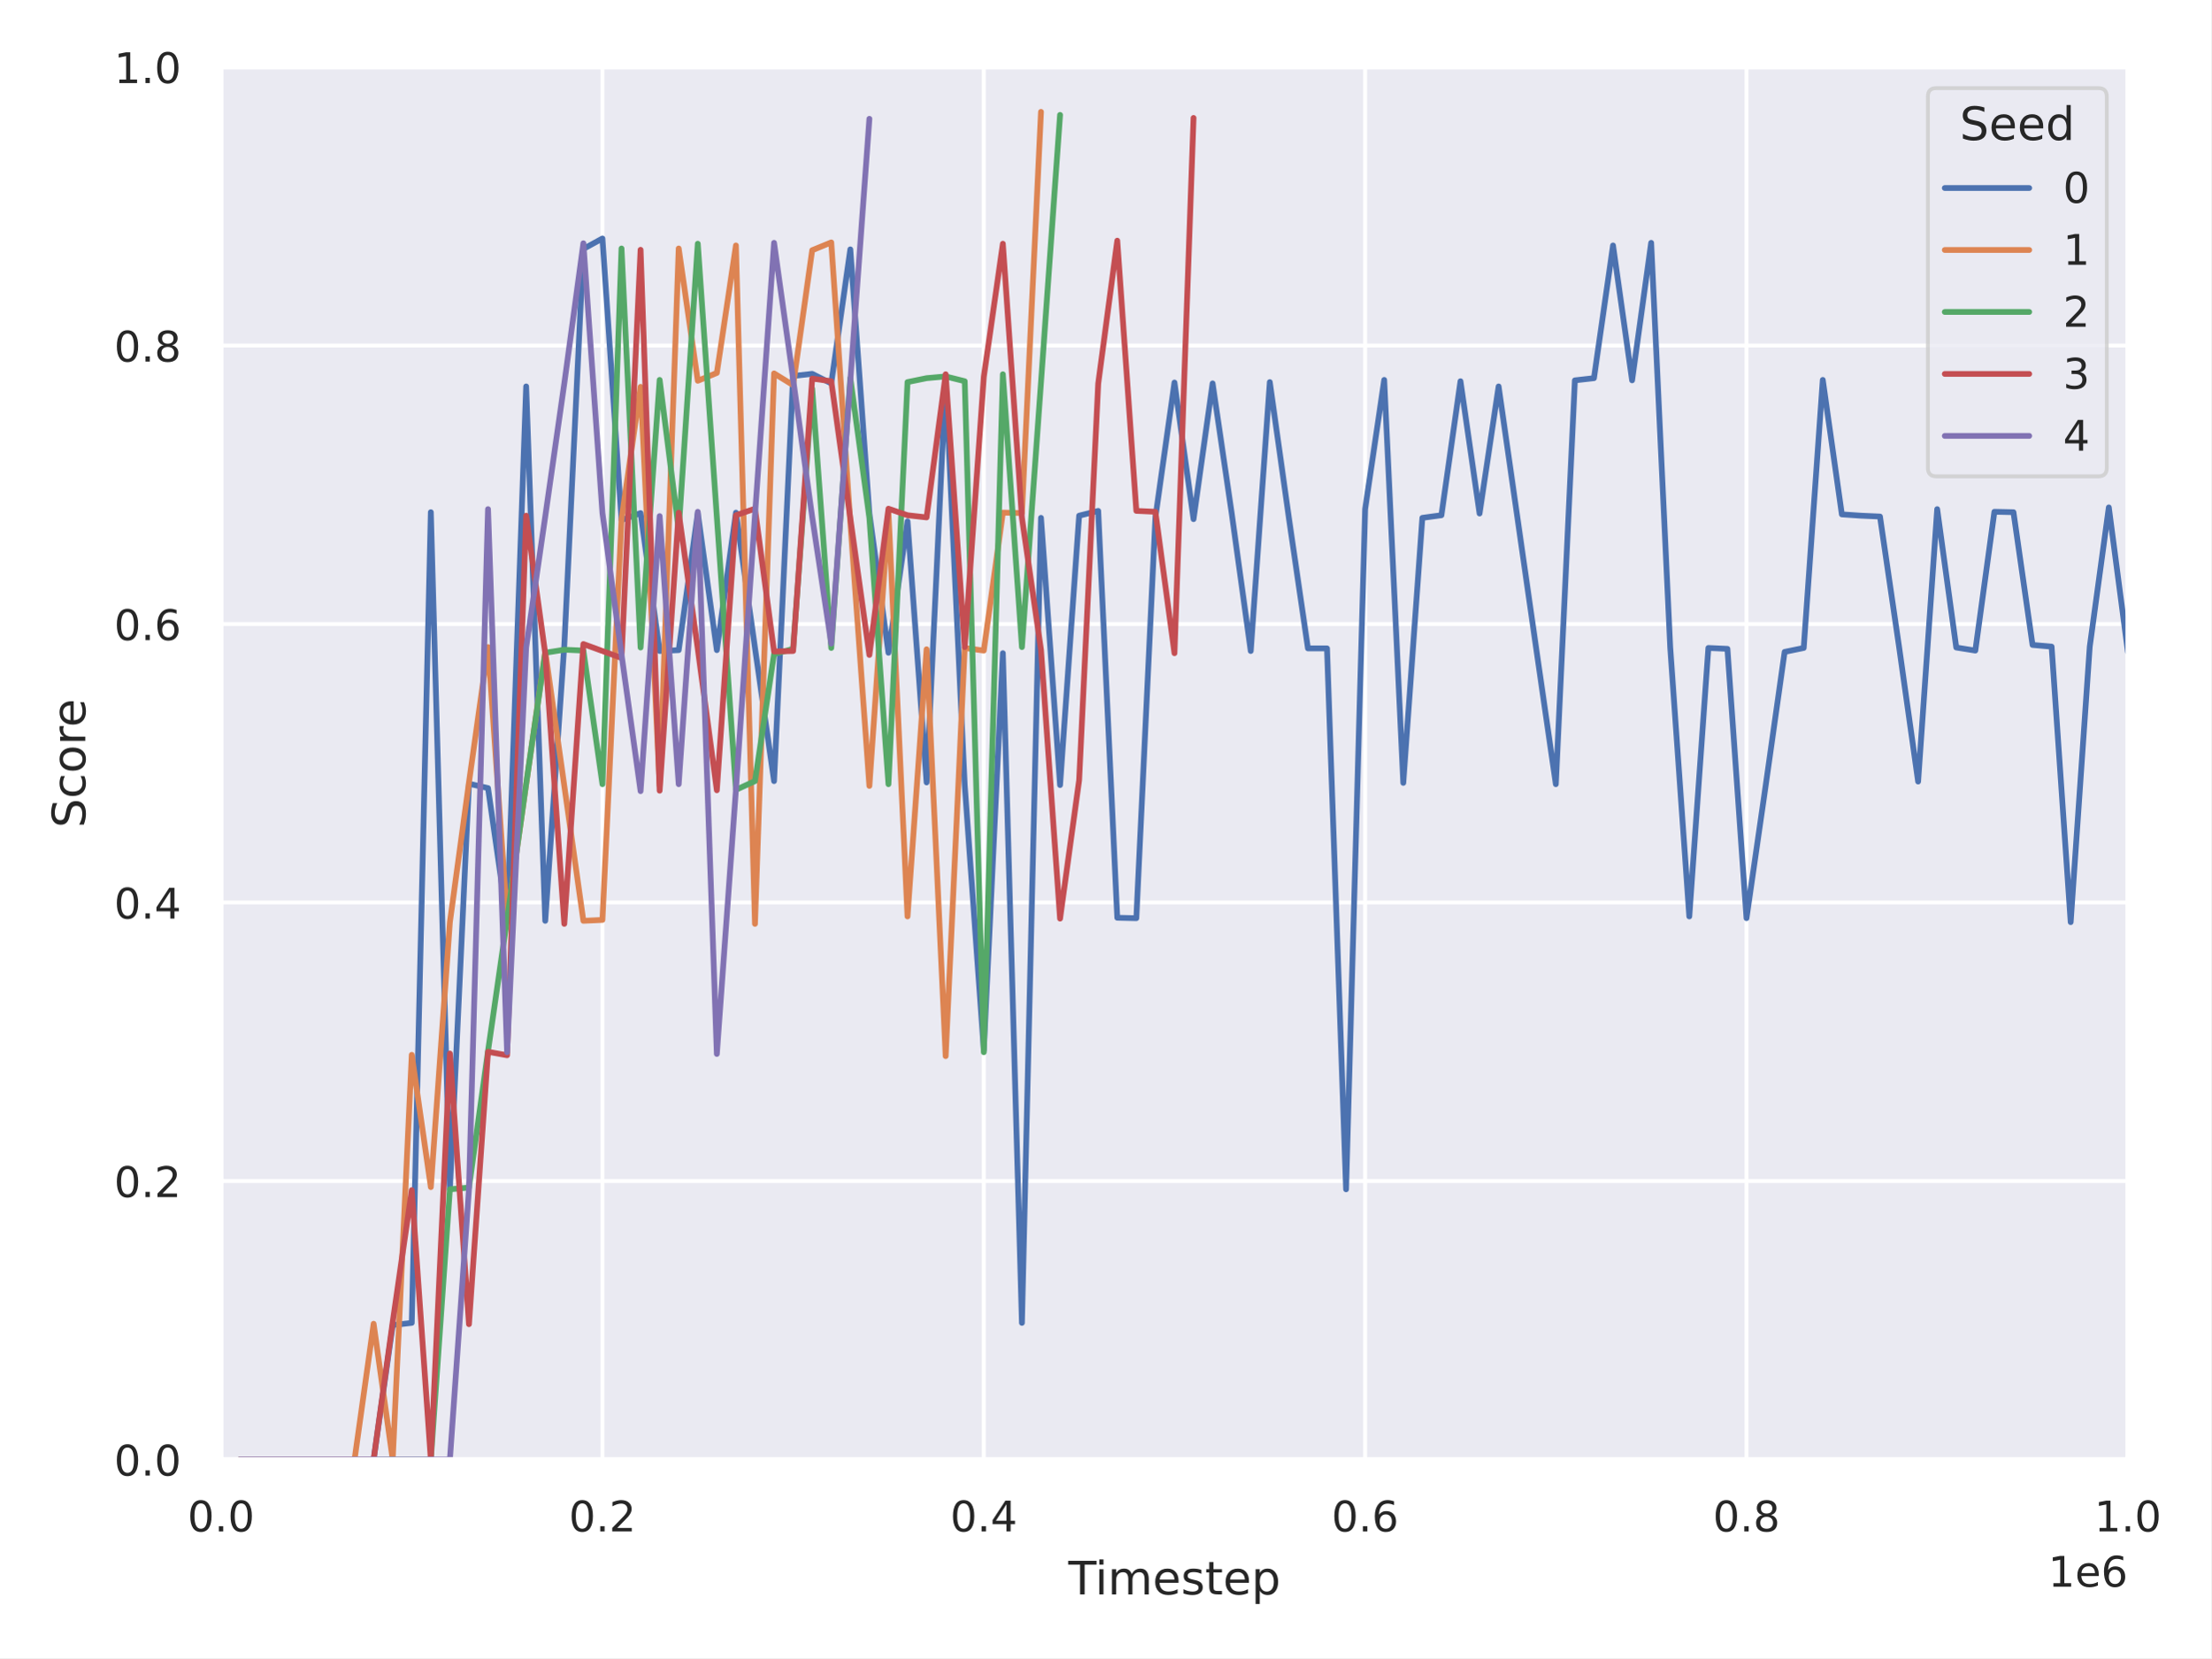
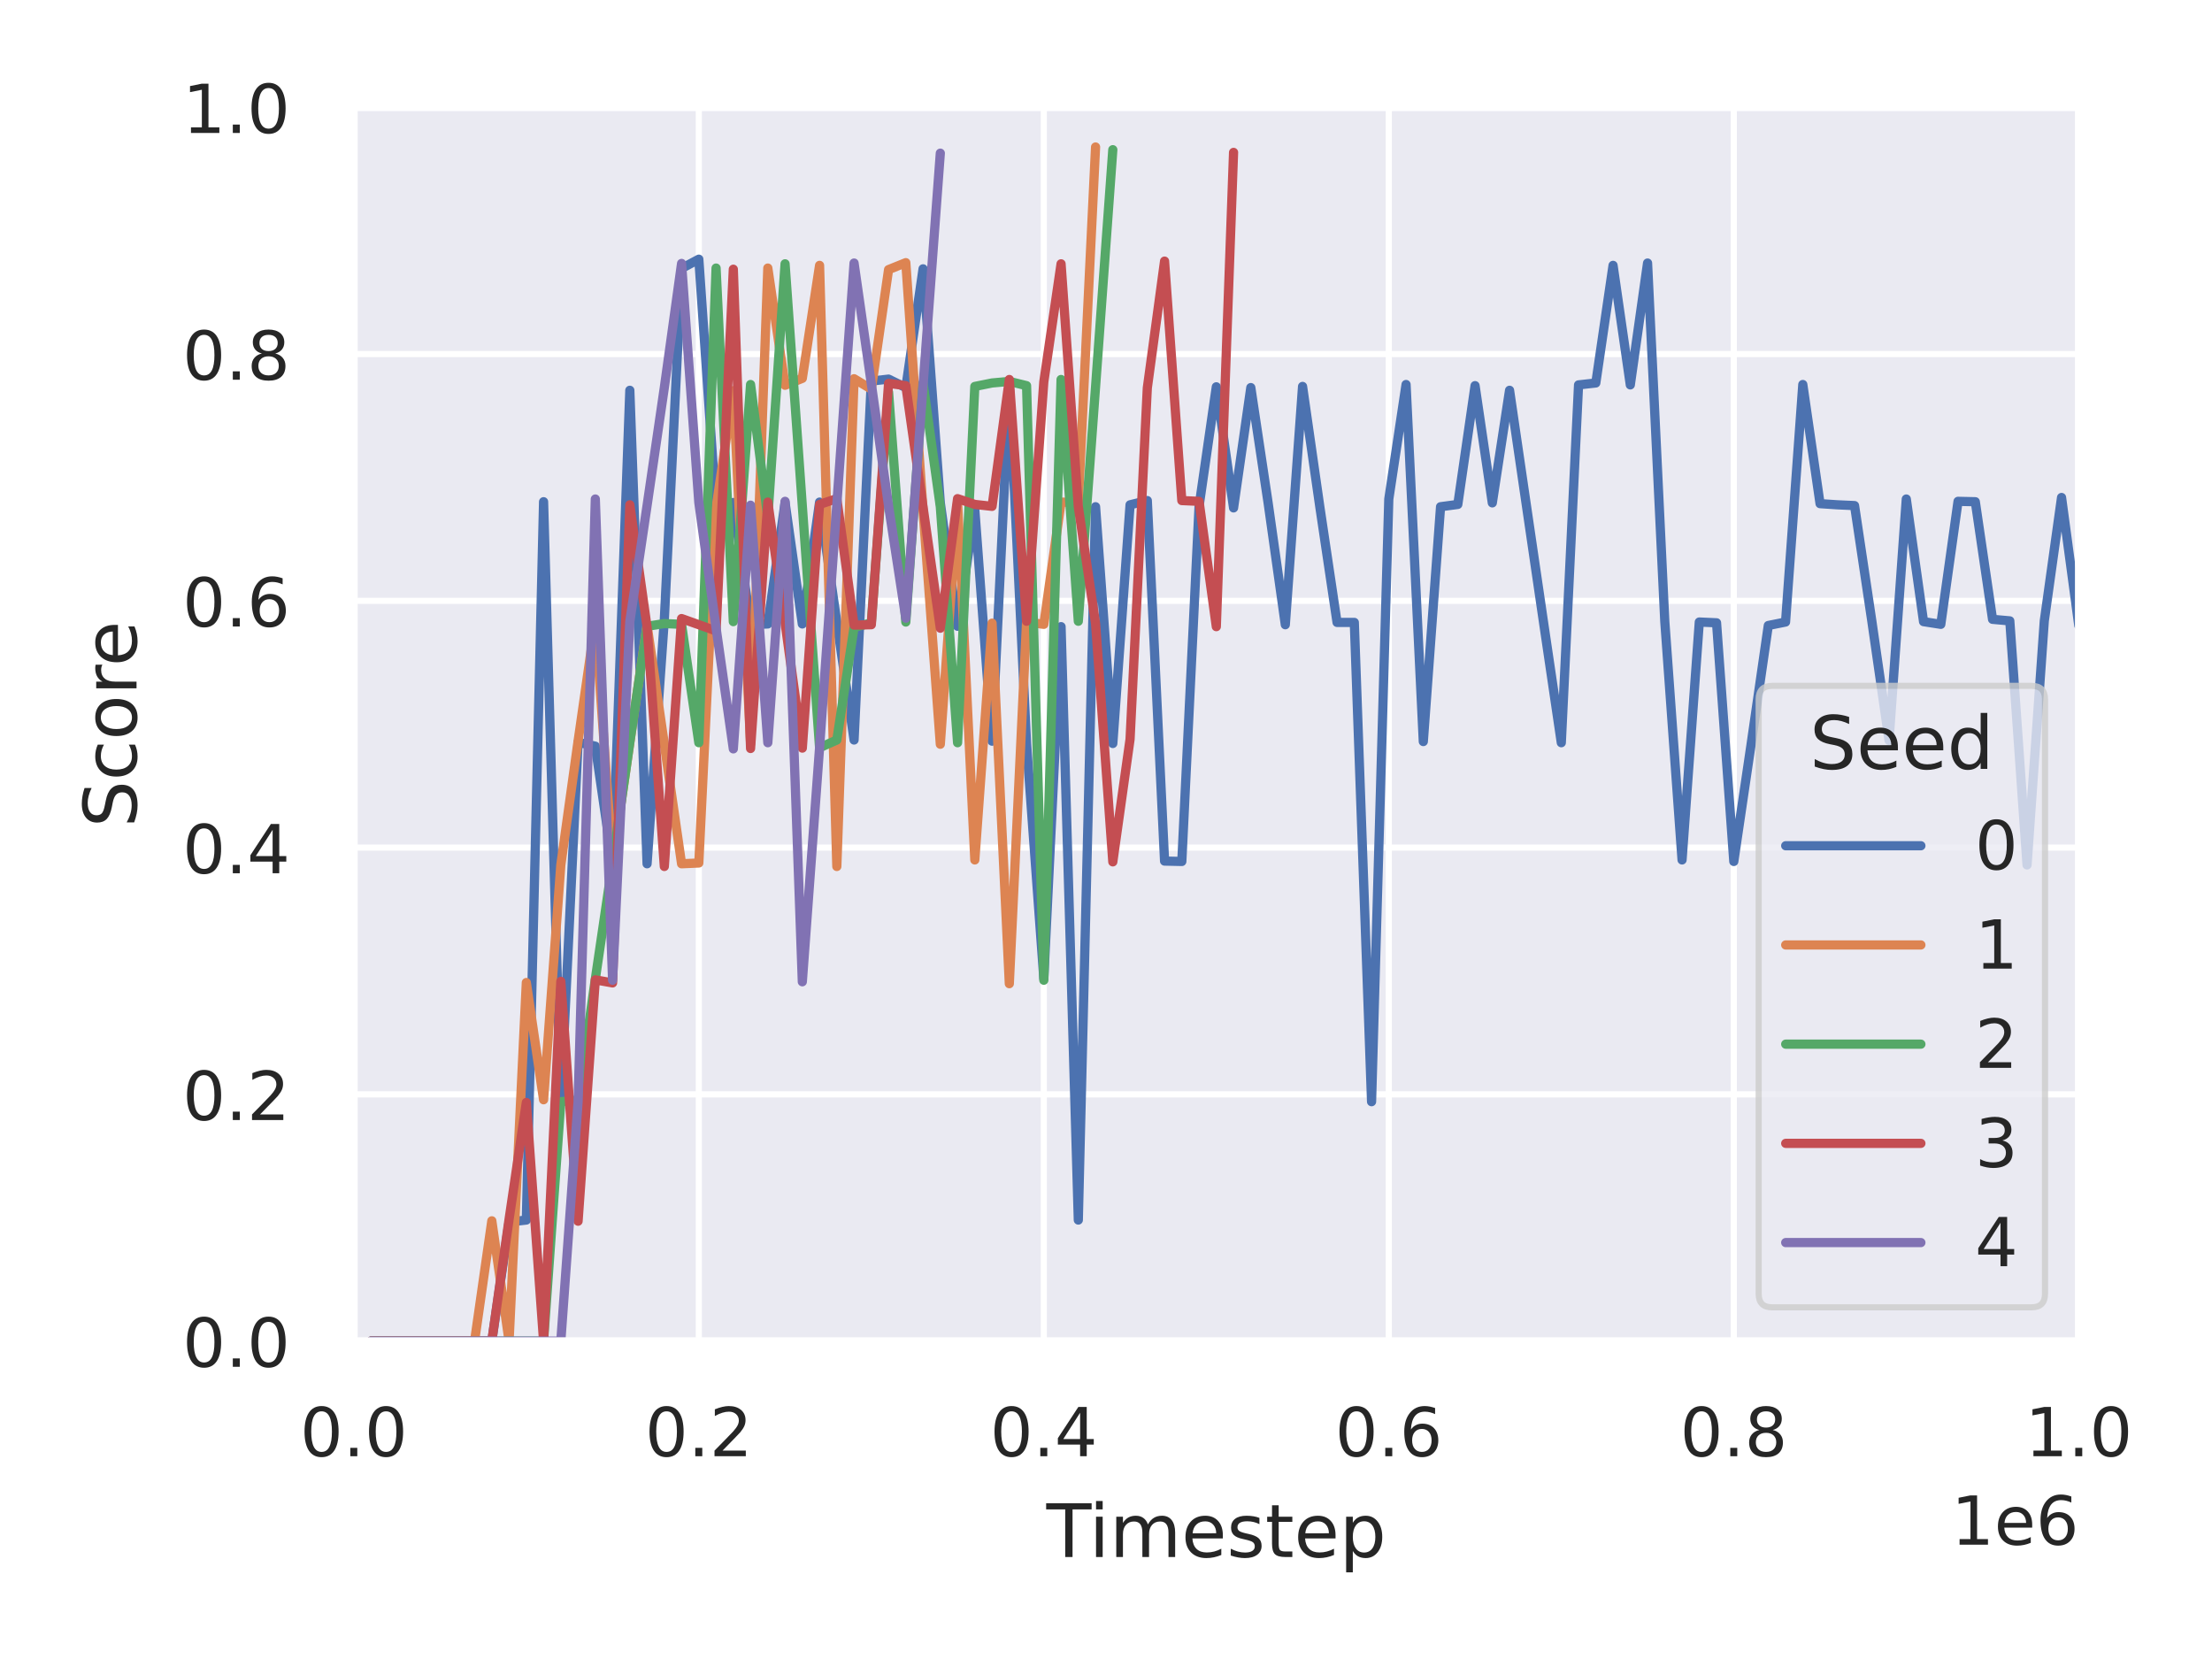
- <svg xmlns="http://www.w3.org/2000/svg" xmlns:xlink="http://www.w3.org/1999/xlink" width="460.8pt" height="345.6pt" viewBox="0 0 460.8 345.6" version="1.1">
+ <svg xmlns="http://www.w3.org/2000/svg" xmlns:xlink="http://www.w3.org/1999/xlink" width="288pt" height="216pt" viewBox="0 0 288 216" version="1.1">
  <defs>
    <style type="text/css">*{stroke-linejoin: round; stroke-linecap: butt}</style>
  </defs>
  <g id="figure_1">
    <g id="patch_1">
-       <path d="M 0 345.6  L 460.8 345.6  L 460.8 0  L 0 0  z " style="fill: #ffffff" />
+       <path d="M 0 216  L 288 216  L 288 0  L 0 0  z " style="fill: #ffffff" />
    </g>
    <g id="axes_1">
      <g id="patch_2">
-         <path d="M 46.068 304.212  L 443.457 304.212  L 443.457 13.968  L 46.068 13.968  z " style="fill: #eaeaf2" />
+         <path d="M 46.068 174.612  L 270.657 174.612  L 270.657 13.968  L 46.068 13.968  z " style="fill: #eaeaf2" />
      </g>
      <g id="matplotlib.axis_1">
        <g id="xtick_1">
          <g id="line2d_1">
-             <path d="M 46.068 304.212  L 46.068 13.968  " clip-path="url(#p731cae5098)" style="fill: none; stroke: #ffffff; stroke-width: 0.8; stroke-linecap: round" />
+             <path d="M 46.068 174.612  L 46.068 13.968  " clip-path="url(#p39df22eead)" style="fill: none; stroke: #ffffff; stroke-width: 0.8; stroke-linecap: round" />
          </g>
          <g id="text_1">
-             <g style="fill: #262626" transform="translate(39.07062 319.1986) scale(0.088 -0.088)">
+             <g style="fill: #262626" transform="translate(39.07062 189.5986) scale(0.088 -0.088)">
              <defs>
                <path id="DejaVuSans-30" d="M 2034 4250  Q 1547 4250 1301 3770  Q 1056 3291 1056 2328  Q 1056 1369 1301 889  Q 1547 409 2034 409  Q 2525 409 2770 889  Q 3016 1369 3016 2328  Q 3016 3291 2770 3770  Q 2525 4250 2034 4250  z M 2034 4750  Q 2819 4750 3233 4129  Q 3647 3509 3647 2328  Q 3647 1150 3233 529  Q 2819 -91 2034 -91  Q 1250 -91 836 529  Q 422 1150 422 2328  Q 422 3509 836 4129  Q 1250 4750 2034 4750  z " transform="scale(0.015625)" />
                <path id="DejaVuSans-2e" d="M 684 794  L 1344 794  L 1344 0  L 684 0  L 684 794  z " transform="scale(0.015625)" />
              </defs>
              <use xlink:href="#DejaVuSans-30" />
              <use xlink:href="#DejaVuSans-2e" x="63.623" />
              <use xlink:href="#DejaVuSans-30" x="95.41" />
            </g>
          </g>
        </g>
        <g id="xtick_2">
          <g id="line2d_2">
-             <path d="M 125.546 304.212  L 125.546 13.968  " clip-path="url(#p731cae5098)" style="fill: none; stroke: #ffffff; stroke-width: 0.8; stroke-linecap: round" />
+             <path d="M 90.986 174.612  L 90.986 13.968  " clip-path="url(#p39df22eead)" style="fill: none; stroke: #ffffff; stroke-width: 0.8; stroke-linecap: round" />
          </g>
          <g id="text_2">
-             <g style="fill: #262626" transform="translate(118.5484 319.1986) scale(0.088 -0.088)">
+             <g style="fill: #262626" transform="translate(83.98843 189.5986) scale(0.088 -0.088)">
              <defs>
                <path id="DejaVuSans-32" d="M 1228 531  L 3431 531  L 3431 0  L 469 0  L 469 531  Q 828 903 1448 1529  Q 2069 2156 2228 2338  Q 2531 2678 2651 2914  Q 2772 3150 2772 3378  Q 2772 3750 2511 3984  Q 2250 4219 1831 4219  Q 1534 4219 1204 4116  Q 875 4013 500 3803  L 500 4441  Q 881 4594 1212 4672  Q 1544 4750 1819 4750  Q 2544 4750 2975 4387  Q 3406 4025 3406 3419  Q 3406 3131 3298 2873  Q 3191 2616 2906 2266  Q 2828 2175 2409 1742  Q 1991 1309 1228 531  z " transform="scale(0.015625)" />
              </defs>
              <use xlink:href="#DejaVuSans-30" />
              <use xlink:href="#DejaVuSans-2e" x="63.623" />
              <use xlink:href="#DejaVuSans-32" x="95.41" />
            </g>
          </g>
        </g>
        <g id="xtick_3">
          <g id="line2d_3">
-             <path d="M 205.024 304.212  L 205.024 13.968  " clip-path="url(#p731cae5098)" style="fill: none; stroke: #ffffff; stroke-width: 0.8; stroke-linecap: round" />
+             <path d="M 135.904 174.612  L 135.904 13.968  " clip-path="url(#p39df22eead)" style="fill: none; stroke: #ffffff; stroke-width: 0.8; stroke-linecap: round" />
          </g>
          <g id="text_3">
-             <g style="fill: #262626" transform="translate(198.0262 319.1986) scale(0.088 -0.088)">
+             <g style="fill: #262626" transform="translate(128.9062 189.5986) scale(0.088 -0.088)">
              <defs>
                <path id="DejaVuSans-34" d="M 2419 4116  L 825 1625  L 2419 1625  L 2419 4116  z M 2253 4666  L 3047 4666  L 3047 1625  L 3713 1625  L 3713 1100  L 3047 1100  L 3047 0  L 2419 0  L 2419 1100  L 313 1100  L 313 1709  L 2253 4666  z " transform="scale(0.015625)" />
              </defs>
              <use xlink:href="#DejaVuSans-30" />
              <use xlink:href="#DejaVuSans-2e" x="63.623" />
              <use xlink:href="#DejaVuSans-34" x="95.41" />
            </g>
          </g>
        </g>
        <g id="xtick_4">
          <g id="line2d_4">
-             <path d="M 284.501 304.212  L 284.501 13.968  " clip-path="url(#p731cae5098)" style="fill: none; stroke: #ffffff; stroke-width: 0.8; stroke-linecap: round" />
+             <path d="M 180.821 174.612  L 180.821 13.968  " clip-path="url(#p39df22eead)" style="fill: none; stroke: #ffffff; stroke-width: 0.8; stroke-linecap: round" />
          </g>
          <g id="text_4">
-             <g style="fill: #262626" transform="translate(277.504 319.1986) scale(0.088 -0.088)">
+             <g style="fill: #262626" transform="translate(173.824 189.5986) scale(0.088 -0.088)">
              <defs>
                <path id="DejaVuSans-36" d="M 2113 2584  Q 1688 2584 1439 2293  Q 1191 2003 1191 1497  Q 1191 994 1439 701  Q 1688 409 2113 409  Q 2538 409 2786 701  Q 3034 994 3034 1497  Q 3034 2003 2786 2293  Q 2538 2584 2113 2584  z M 3366 4563  L 3366 3988  Q 3128 4100 2886 4159  Q 2644 4219 2406 4219  Q 1781 4219 1451 3797  Q 1122 3375 1075 2522  Q 1259 2794 1537 2939  Q 1816 3084 2150 3084  Q 2853 3084 3261 2657  Q 3669 2231 3669 1497  Q 3669 778 3244 343  Q 2819 -91 2113 -91  Q 1303 -91 875 529  Q 447 1150 447 2328  Q 447 3434 972 4092  Q 1497 4750 2381 4750  Q 2619 4750 2861 4703  Q 3103 4656 3366 4563  z " transform="scale(0.015625)" />
              </defs>
              <use xlink:href="#DejaVuSans-30" />
              <use xlink:href="#DejaVuSans-2e" x="63.623" />
              <use xlink:href="#DejaVuSans-36" x="95.41" />
            </g>
          </g>
        </g>
        <g id="xtick_5">
          <g id="line2d_5">
-             <path d="M 363.979 304.212  L 363.979 13.968  " clip-path="url(#p731cae5098)" style="fill: none; stroke: #ffffff; stroke-width: 0.8; stroke-linecap: round" />
+             <path d="M 225.739 174.612  L 225.739 13.968  " clip-path="url(#p39df22eead)" style="fill: none; stroke: #ffffff; stroke-width: 0.8; stroke-linecap: round" />
          </g>
          <g id="text_5">
-             <g style="fill: #262626" transform="translate(356.9818 319.1986) scale(0.088 -0.088)">
+             <g style="fill: #262626" transform="translate(218.7418 189.5986) scale(0.088 -0.088)">
              <defs>
                <path id="DejaVuSans-38" d="M 2034 2216  Q 1584 2216 1326 1975  Q 1069 1734 1069 1313  Q 1069 891 1326 650  Q 1584 409 2034 409  Q 2484 409 2743 651  Q 3003 894 3003 1313  Q 3003 1734 2745 1975  Q 2488 2216 2034 2216  z M 1403 2484  Q 997 2584 770 2862  Q 544 3141 544 3541  Q 544 4100 942 4425  Q 1341 4750 2034 4750  Q 2731 4750 3128 4425  Q 3525 4100 3525 3541  Q 3525 3141 3298 2862  Q 3072 2584 2669 2484  Q 3125 2378 3379 2068  Q 3634 1759 3634 1313  Q 3634 634 3220 271  Q 2806 -91 2034 -91  Q 1263 -91 848 271  Q 434 634 434 1313  Q 434 1759 690 2068  Q 947 2378 1403 2484  z M 1172 3481  Q 1172 3119 1398 2916  Q 1625 2713 2034 2713  Q 2441 2713 2670 2916  Q 2900 3119 2900 3481  Q 2900 3844 2670 4047  Q 2441 4250 2034 4250  Q 1625 4250 1398 4047  Q 1172 3844 1172 3481  z " transform="scale(0.015625)" />
              </defs>
              <use xlink:href="#DejaVuSans-30" />
              <use xlink:href="#DejaVuSans-2e" x="63.623" />
              <use xlink:href="#DejaVuSans-38" x="95.41" />
            </g>
          </g>
        </g>
        <g id="xtick_6">
          <g id="line2d_6">
-             <path d="M 443.457 304.212  L 443.457 13.968  " clip-path="url(#p731cae5098)" style="fill: none; stroke: #ffffff; stroke-width: 0.8; stroke-linecap: round" />
+             <path d="M 270.657 174.612  L 270.657 13.968  " clip-path="url(#p39df22eead)" style="fill: none; stroke: #ffffff; stroke-width: 0.8; stroke-linecap: round" />
          </g>
          <g id="text_6">
-             <g style="fill: #262626" transform="translate(436.4596 319.1986) scale(0.088 -0.088)">
+             <g style="fill: #262626" transform="translate(263.6596 189.5986) scale(0.088 -0.088)">
              <defs>
                <path id="DejaVuSans-31" d="M 794 531  L 1825 531  L 1825 4091  L 703 3866  L 703 4441  L 1819 4666  L 2450 4666  L 2450 531  L 3481 531  L 3481 0  L 794 0  L 794 531  z " transform="scale(0.015625)" />
              </defs>
              <use xlink:href="#DejaVuSans-31" />
              <use xlink:href="#DejaVuSans-2e" x="63.623" />
              <use xlink:href="#DejaVuSans-30" x="95.41" />
            </g>
          </g>
        </g>
        <g id="text_7">
-           <g style="fill: #262626" transform="translate(222.6353 332.3232) scale(0.096 -0.096)">
+           <g style="fill: #262626" transform="translate(136.2353 202.7233) scale(0.096 -0.096)">
            <defs>
              <path id="DejaVuSans-54" d="M -19 4666  L 3928 4666  L 3928 4134  L 2272 4134  L 2272 0  L 1638 0  L 1638 4134  L -19 4134  L -19 4666  z " transform="scale(0.015625)" />
              <path id="DejaVuSans-69" d="M 603 3500  L 1178 3500  L 1178 0  L 603 0  L 603 3500  z M 603 4863  L 1178 4863  L 1178 4134  L 603 4134  L 603 4863  z " transform="scale(0.015625)" />
              <path id="DejaVuSans-6d" d="M 3328 2828  Q 3544 3216 3844 3400  Q 4144 3584 4550 3584  Q 5097 3584 5394 3201  Q 5691 2819 5691 2113  L 5691 0  L 5113 0  L 5113 2094  Q 5113 2597 4934 2840  Q 4756 3084 4391 3084  Q 3944 3084 3684 2787  Q 3425 2491 3425 1978  L 3425 0  L 2847 0  L 2847 2094  Q 2847 2600 2669 2842  Q 2491 3084 2119 3084  Q 1678 3084 1418 2786  Q 1159 2488 1159 1978  L 1159 0  L 581 0  L 581 3500  L 1159 3500  L 1159 2956  Q 1356 3278 1631 3431  Q 1906 3584 2284 3584  Q 2666 3584 2933 3390  Q 3200 3197 3328 2828  z " transform="scale(0.015625)" />
              <path id="DejaVuSans-65" d="M 3597 1894  L 3597 1613  L 953 1613  Q 991 1019 1311 708  Q 1631 397 2203 397  Q 2534 397 2845 478  Q 3156 559 3463 722  L 3463 178  Q 3153 47 2828 -22  Q 2503 -91 2169 -91  Q 1331 -91 842 396  Q 353 884 353 1716  Q 353 2575 817 3079  Q 1281 3584 2069 3584  Q 2775 3584 3186 3129  Q 3597 2675 3597 1894  z M 3022 2063  Q 3016 2534 2758 2815  Q 2500 3097 2075 3097  Q 1594 3097 1305 2825  Q 1016 2553 972 2059  L 3022 2063  z " transform="scale(0.015625)" />
              <path id="DejaVuSans-73" d="M 2834 3397  L 2834 2853  Q 2591 2978 2328 3040  Q 2066 3103 1784 3103  Q 1356 3103 1142 2972  Q 928 2841 928 2578  Q 928 2378 1081 2264  Q 1234 2150 1697 2047  L 1894 2003  Q 2506 1872 2764 1633  Q 3022 1394 3022 966  Q 3022 478 2636 193  Q 2250 -91 1575 -91  Q 1294 -91 989 -36  Q 684 19 347 128  L 347 722  Q 666 556 975 473  Q 1284 391 1588 391  Q 1994 391 2212 530  Q 2431 669 2431 922  Q 2431 1156 2273 1281  Q 2116 1406 1581 1522  L 1381 1569  Q 847 1681 609 1914  Q 372 2147 372 2553  Q 372 3047 722 3315  Q 1072 3584 1716 3584  Q 2034 3584 2315 3537  Q 2597 3491 2834 3397  z " transform="scale(0.015625)" />
              <path id="DejaVuSans-74" d="M 1172 4494  L 1172 3500  L 2356 3500  L 2356 3053  L 1172 3053  L 1172 1153  Q 1172 725 1289 603  Q 1406 481 1766 481  L 2356 481  L 2356 0  L 1766 0  Q 1100 0 847 248  Q 594 497 594 1153  L 594 3053  L 172 3053  L 172 3500  L 594 3500  L 594 4494  L 1172 4494  z " transform="scale(0.015625)" />
              <path id="DejaVuSans-70" d="M 1159 525  L 1159 -1331  L 581 -1331  L 581 3500  L 1159 3500  L 1159 2969  Q 1341 3281 1617 3432  Q 1894 3584 2278 3584  Q 2916 3584 3314 3078  Q 3713 2572 3713 1747  Q 3713 922 3314 415  Q 2916 -91 2278 -91  Q 1894 -91 1617 61  Q 1341 213 1159 525  z M 3116 1747  Q 3116 2381 2855 2742  Q 2594 3103 2138 3103  Q 1681 3103 1420 2742  Q 1159 2381 1159 1747  Q 1159 1113 1420 752  Q 1681 391 2138 391  Q 2594 391 2855 752  Q 3116 1113 3116 1747  z " transform="scale(0.015625)" />
            </defs>
            <use xlink:href="#DejaVuSans-54" />
            <use xlink:href="#DejaVuSans-69" x="57.959" />
            <use xlink:href="#DejaVuSans-6d" x="85.742" />
            <use xlink:href="#DejaVuSans-65" x="183.154" />
            <use xlink:href="#DejaVuSans-73" x="244.678" />
            <use xlink:href="#DejaVuSans-74" x="296.777" />
            <use xlink:href="#DejaVuSans-65" x="335.986" />
            <use xlink:href="#DejaVuSans-70" x="397.51" />
          </g>
        </g>
        <g id="text_8">
-           <g style="fill: #262626" transform="translate(426.8442 330.7154) scale(0.088 -0.088)">
+           <g style="fill: #262626" transform="translate(254.0443 201.1154) scale(0.088 -0.088)">
            <use xlink:href="#DejaVuSans-31" />
            <use xlink:href="#DejaVuSans-65" x="63.623" />
            <use xlink:href="#DejaVuSans-36" x="125.146" />
          </g>
        </g>
      </g>
      <g id="matplotlib.axis_2">
        <g id="ytick_1">
          <g id="line2d_7">
-             <path d="M 46.068 304.212  L 443.457 304.212  " clip-path="url(#p731cae5098)" style="fill: none; stroke: #ffffff; stroke-width: 0.8; stroke-linecap: round" />
+             <path d="M 46.068 174.612  L 270.657 174.612  " clip-path="url(#p39df22eead)" style="fill: none; stroke: #ffffff; stroke-width: 0.8; stroke-linecap: round" />
          </g>
          <g id="text_9">
-             <g style="fill: #262626" transform="translate(23.77325 307.5553) scale(0.088 -0.088)">
+             <g style="fill: #262626" transform="translate(23.77325 177.9553) scale(0.088 -0.088)">
              <use xlink:href="#DejaVuSans-30" />
              <use xlink:href="#DejaVuSans-2e" x="63.623" />
              <use xlink:href="#DejaVuSans-30" x="95.41" />
            </g>
          </g>
        </g>
        <g id="ytick_2">
          <g id="line2d_8">
-             <path d="M 46.068 246.163  L 443.457 246.163  " clip-path="url(#p731cae5098)" style="fill: none; stroke: #ffffff; stroke-width: 0.8; stroke-linecap: round" />
+             <path d="M 46.068 142.483  L 270.657 142.483  " clip-path="url(#p39df22eead)" style="fill: none; stroke: #ffffff; stroke-width: 0.8; stroke-linecap: round" />
          </g>
          <g id="text_10">
-             <g style="fill: #262626" transform="translate(23.77325 249.5065) scale(0.088 -0.088)">
+             <g style="fill: #262626" transform="translate(23.77325 145.8265) scale(0.088 -0.088)">
              <use xlink:href="#DejaVuSans-30" />
              <use xlink:href="#DejaVuSans-2e" x="63.623" />
              <use xlink:href="#DejaVuSans-32" x="95.41" />
            </g>
          </g>
        </g>
        <g id="ytick_3">
          <g id="line2d_9">
-             <path d="M 46.068 188.114  L 443.457 188.114  " clip-path="url(#p731cae5098)" style="fill: none; stroke: #ffffff; stroke-width: 0.8; stroke-linecap: round" />
+             <path d="M 46.068 110.354  L 270.657 110.354  " clip-path="url(#p39df22eead)" style="fill: none; stroke: #ffffff; stroke-width: 0.8; stroke-linecap: round" />
          </g>
          <g id="text_11">
-             <g style="fill: #262626" transform="translate(23.77325 191.4577) scale(0.088 -0.088)">
+             <g style="fill: #262626" transform="translate(23.77325 113.6977) scale(0.088 -0.088)">
              <use xlink:href="#DejaVuSans-30" />
              <use xlink:href="#DejaVuSans-2e" x="63.623" />
              <use xlink:href="#DejaVuSans-34" x="95.41" />
            </g>
          </g>
        </g>
        <g id="ytick_4">
          <g id="line2d_10">
-             <path d="M 46.068 130.066  L 443.457 130.066  " clip-path="url(#p731cae5098)" style="fill: none; stroke: #ffffff; stroke-width: 0.8; stroke-linecap: round" />
+             <path d="M 46.068 78.226  L 270.657 78.226  " clip-path="url(#p39df22eead)" style="fill: none; stroke: #ffffff; stroke-width: 0.8; stroke-linecap: round" />
          </g>
          <g id="text_12">
-             <g style="fill: #262626" transform="translate(23.77325 133.4089) scale(0.088 -0.088)">
+             <g style="fill: #262626" transform="translate(23.77325 81.56891) scale(0.088 -0.088)">
              <use xlink:href="#DejaVuSans-30" />
              <use xlink:href="#DejaVuSans-2e" x="63.623" />
              <use xlink:href="#DejaVuSans-36" x="95.41" />
            </g>
          </g>
        </g>
        <g id="ytick_5">
          <g id="line2d_11">
-             <path d="M 46.068 72.017  L 443.457 72.017  " clip-path="url(#p731cae5098)" style="fill: none; stroke: #ffffff; stroke-width: 0.8; stroke-linecap: round" />
+             <path d="M 46.068 46.097  L 270.657 46.097  " clip-path="url(#p39df22eead)" style="fill: none; stroke: #ffffff; stroke-width: 0.8; stroke-linecap: round" />
          </g>
          <g id="text_13">
-             <g style="fill: #262626" transform="translate(23.77325 75.36011) scale(0.088 -0.088)">
+             <g style="fill: #262626" transform="translate(23.77325 49.44011) scale(0.088 -0.088)">
              <use xlink:href="#DejaVuSans-30" />
              <use xlink:href="#DejaVuSans-2e" x="63.623" />
              <use xlink:href="#DejaVuSans-38" x="95.41" />
            </g>
          </g>
        </g>
        <g id="ytick_6">
          <g id="line2d_12">
-             <path d="M 46.068 13.968  L 443.457 13.968  " clip-path="url(#p731cae5098)" style="fill: none; stroke: #ffffff; stroke-width: 0.8; stroke-linecap: round" />
+             <path d="M 46.068 13.968  L 270.657 13.968  " clip-path="url(#p39df22eead)" style="fill: none; stroke: #ffffff; stroke-width: 0.8; stroke-linecap: round" />
          </g>
          <g id="text_14">
            <g style="fill: #262626" transform="translate(23.77325 17.31131) scale(0.088 -0.088)">
              <use xlink:href="#DejaVuSans-31" />
              <use xlink:href="#DejaVuSans-2e" x="63.623" />
              <use xlink:href="#DejaVuSans-30" x="95.41" />
            </g>
          </g>
        </g>
        <g id="text_15">
-           <g style="fill: #262626" transform="translate(17.77675 172.5323) rotate(-90) scale(0.096 -0.096)">
+           <g style="fill: #262626" transform="translate(17.77675 107.7322) rotate(-90) scale(0.096 -0.096)">
            <defs>
              <path id="DejaVuSans-53" d="M 3425 4513  L 3425 3897  Q 3066 4069 2747 4153  Q 2428 4238 2131 4238  Q 1616 4238 1336 4038  Q 1056 3838 1056 3469  Q 1056 3159 1242 3001  Q 1428 2844 1947 2747  L 2328 2669  Q 3034 2534 3370 2195  Q 3706 1856 3706 1288  Q 3706 609 3251 259  Q 2797 -91 1919 -91  Q 1588 -91 1214 -16  Q 841 59 441 206  L 441 856  Q 825 641 1194 531  Q 1563 422 1919 422  Q 2459 422 2753 634  Q 3047 847 3047 1241  Q 3047 1584 2836 1778  Q 2625 1972 2144 2069  L 1759 2144  Q 1053 2284 737 2584  Q 422 2884 422 3419  Q 422 4038 858 4394  Q 1294 4750 2059 4750  Q 2388 4750 2728 4690  Q 3069 4631 3425 4513  z " transform="scale(0.015625)" />
              <path id="DejaVuSans-63" d="M 3122 3366  L 3122 2828  Q 2878 2963 2633 3030  Q 2388 3097 2138 3097  Q 1578 3097 1268 2742  Q 959 2388 959 1747  Q 959 1106 1268 751  Q 1578 397 2138 397  Q 2388 397 2633 464  Q 2878 531 3122 666  L 3122 134  Q 2881 22 2623 -34  Q 2366 -91 2075 -91  Q 1284 -91 818 406  Q 353 903 353 1747  Q 353 2603 823 3093  Q 1294 3584 2113 3584  Q 2378 3584 2631 3529  Q 2884 3475 3122 3366  z " transform="scale(0.015625)" />
              <path id="DejaVuSans-6f" d="M 1959 3097  Q 1497 3097 1228 2736  Q 959 2375 959 1747  Q 959 1119 1226 758  Q 1494 397 1959 397  Q 2419 397 2687 759  Q 2956 1122 2956 1747  Q 2956 2369 2687 2733  Q 2419 3097 1959 3097  z M 1959 3584  Q 2709 3584 3137 3096  Q 3566 2609 3566 1747  Q 3566 888 3137 398  Q 2709 -91 1959 -91  Q 1206 -91 779 398  Q 353 888 353 1747  Q 353 2609 779 3096  Q 1206 3584 1959 3584  z " transform="scale(0.015625)" />
              <path id="DejaVuSans-72" d="M 2631 2963  Q 2534 3019 2420 3045  Q 2306 3072 2169 3072  Q 1681 3072 1420 2755  Q 1159 2438 1159 1844  L 1159 0  L 581 0  L 581 3500  L 1159 3500  L 1159 2956  Q 1341 3275 1631 3429  Q 1922 3584 2338 3584  Q 2397 3584 2469 3576  Q 2541 3569 2628 3553  L 2631 2963  z " transform="scale(0.015625)" />
            </defs>
            <use xlink:href="#DejaVuSans-53" />
            <use xlink:href="#DejaVuSans-63" x="63.477" />
            <use xlink:href="#DejaVuSans-6f" x="118.457" />
            <use xlink:href="#DejaVuSans-72" x="179.639" />
            <use xlink:href="#DejaVuSans-65" x="218.502" />
          </g>
        </g>
      </g>
      <g id="PolyCollection_1" />
      <g id="PolyCollection_2" />
      <g id="PolyCollection_3" />
      <g id="PolyCollection_4" />
      <g id="PolyCollection_5" />
      <g id="line2d_13">
-         <path d="M 50.042 304.212  L 54.016 304.212  L 57.99 304.212  L 61.964 304.212  L 65.937 304.212  L 69.911 304.212  L 73.885 304.212  L 77.859 304.212  L 81.833 276.185  L 85.807 275.732  L 89.781 106.755  L 93.755 247.887  L 97.729 163.353  L 101.702 164.26  L 105.676 192.015  L 109.65 80.543  L 113.624 191.924  L 117.598 134.51  L 121.572 51.881  L 125.546 49.704  L 129.52 108.388  L 133.494 106.937  L 137.467 135.689  L 141.441 135.508  L 145.415 106.937  L 149.389 135.508  L 153.363 106.846  L 157.337 135.054  L 161.311 162.809  L 165.285 78.366  L 169.259 77.912  L 173.232 79.908  L 177.206 51.972  L 181.18 107.027  L 185.154 136.052  L 189.128 108.66  L 193.102 163.081  L 197.076 79.182  L 201.05 163.625  L 205.024 218.862  L 208.997 136.143  L 212.971 275.732  L 216.945 107.934  L 220.919 163.625  L 224.893 107.481  L 228.867 106.483  L 232.841 191.289  L 236.815 191.38  L 240.789 107.844  L 244.762 79.726  L 248.736 108.207  L 252.71 79.908  L 256.684 106.937  L 260.658 135.689  L 264.632 79.636  L 268.606 107.934  L 272.58 135.145  L 276.554 135.145  L 280.528 247.887  L 284.501 106.12  L 288.475 79.182  L 292.449 163.172  L 296.423 107.934  L 300.397 107.39  L 304.371 79.454  L 308.345 107.027  L 312.319 80.543  L 316.293 108.297  L 320.266 135.961  L 324.24 163.444  L 328.214 79.273  L 332.188 78.819  L 336.162 51.156  L 340.136 79.273  L 344.11 50.611  L 348.084 134.963  L 352.058 191.017  L 356.031 135.054  L 360.005 135.236  L 363.979 191.38  L 367.953 163.897  L 371.927 135.87  L 375.901 135.054  L 379.875 79.182  L 383.849 107.209  L 387.823 107.481  L 391.796 107.662  L 395.77 134.782  L 399.744 162.899  L 403.718 106.12  L 407.692 134.963  L 411.666 135.598  L 415.64 106.665  L 419.614 106.755  L 423.588 134.419  L 427.561 134.782  L 431.535 192.196  L 435.509 134.782  L 439.483 105.758  L 443.457 135.87  " clip-path="url(#p731cae5098)" style="fill: none; stroke: #4c72b0; stroke-width: 1.2; stroke-linecap: round" />
+         <path d="M 48.314 174.612  L 50.56 174.612  L 52.806 174.612  L 55.052 174.612  L 57.297 174.612  L 59.543 174.612  L 61.789 174.612  L 64.035 174.612  L 66.281 159.1  L 68.527 158.849  L 70.773 65.324  L 73.019 143.437  L 75.265 96.649  L 77.51 97.151  L 79.756 112.513  L 82.002 50.816  L 84.248 112.463  L 86.494 80.685  L 88.74 34.952  L 90.986 33.747  L 93.232 66.228  L 95.478 65.424  L 97.723 81.338  L 99.969 81.238  L 102.215 65.424  L 104.461 81.238  L 106.707 65.374  L 108.953 80.987  L 111.199 96.348  L 113.445 49.611  L 115.691 49.36  L 117.936 50.464  L 120.182 35.002  L 122.428 65.474  L 124.674 81.539  L 126.92 66.378  L 129.166 96.499  L 131.412 50.063  L 133.658 96.8  L 135.904 127.373  L 138.149 81.589  L 140.395 158.849  L 142.641 65.976  L 144.887 96.8  L 147.133 65.725  L 149.379 65.173  L 151.625 112.111  L 153.871 112.162  L 156.117 65.926  L 158.363 50.364  L 160.608 66.127  L 162.854 50.464  L 165.1 65.424  L 167.346 81.338  L 169.592 50.314  L 171.838 65.976  L 174.084 81.037  L 176.33 81.037  L 178.576 143.437  L 180.821 64.972  L 183.067 50.063  L 185.313 96.549  L 187.559 65.976  L 189.805 65.675  L 192.051 50.213  L 194.297 65.474  L 196.543 50.816  L 198.789 66.177  L 201.034 81.489  L 203.28 96.7  L 205.526 50.113  L 207.772 49.862  L 210.018 34.551  L 212.264 50.113  L 214.51 34.249  L 216.756 80.936  L 219.002 111.961  L 221.247 80.987  L 223.493 81.087  L 225.739 112.162  L 227.985 96.951  L 230.231 81.438  L 232.477 80.987  L 234.723 50.063  L 236.969 65.575  L 239.215 65.725  L 241.46 65.826  L 243.706 80.836  L 245.952 96.398  L 248.198 64.972  L 250.444 80.936  L 252.69 81.288  L 254.936 65.274  L 257.182 65.324  L 259.428 80.635  L 261.673 80.836  L 263.919 112.613  L 266.165 80.836  L 268.411 64.772  L 270.657 81.438  " clip-path="url(#p39df22eead)" style="fill: none; stroke: #4c72b0; stroke-width: 1.2; stroke-linecap: round" />
      </g>
      <g id="line2d_14">
-         <path d="M 50.042 304.212  L 54.016 304.212  L 57.99 304.212  L 61.964 304.212  L 65.937 304.212  L 69.911 304.212  L 73.885 304.212  L 77.859 275.913  L 81.833 304.212  L 85.807 219.86  L 89.781 247.433  L 93.755 192.196  L 97.729 163.081  L 101.702 134.873  L 105.676 191.47  L 109.65 163.444  L 113.624 135.78  L 117.598 163.806  L 121.572 191.924  L 125.546 191.742  L 129.52 108.207  L 133.494 80.633  L 137.467 163.716  L 141.441 51.79  L 145.415 79.364  L 149.389 77.731  L 153.363 51.156  L 157.337 192.559  L 161.311 77.822  L 165.285 80.271  L 169.259 52.153  L 173.232 50.521  L 177.206 108.842  L 181.18 163.806  L 185.154 106.755  L 189.128 191.017  L 193.102 135.326  L 197.076 220.132  L 201.05 135.054  L 205.024 135.598  L 208.997 106.846  L 212.971 106.937  L 216.945 23.31  " clip-path="url(#p731cae5098)" style="fill: none; stroke: #dd8452; stroke-width: 1.2; stroke-linecap: round" />
+         <path d="M 48.314 174.612  L 50.56 174.612  L 52.806 174.612  L 55.052 174.612  L 57.297 174.612  L 59.543 174.612  L 61.789 174.612  L 64.035 158.949  L 66.281 174.612  L 68.527 127.925  L 70.773 143.186  L 73.019 112.613  L 75.265 96.499  L 77.51 80.886  L 79.756 112.212  L 82.002 96.7  L 84.248 81.388  L 86.494 96.9  L 88.74 112.463  L 90.986 112.362  L 93.232 66.127  L 95.478 50.866  L 97.723 96.85  L 99.969 34.902  L 102.215 50.163  L 104.461 49.259  L 106.707 34.551  L 108.953 112.814  L 111.199 49.31  L 113.445 50.665  L 115.691 35.103  L 117.936 34.199  L 120.182 66.479  L 122.428 96.9  L 124.674 65.324  L 126.92 111.961  L 129.166 81.137  L 131.412 128.075  L 133.658 80.987  L 135.904 81.288  L 138.149 65.374  L 140.395 65.424  L 142.641 19.139  " clip-path="url(#p39df22eead)" style="fill: none; stroke: #dd8452; stroke-width: 1.2; stroke-linecap: round" />
      </g>
      <g id="line2d_15">
-         <path d="M 50.042 304.212  L 54.016 304.212  L 57.99 304.212  L 61.964 304.212  L 65.937 304.212  L 69.911 304.212  L 73.885 304.212  L 77.859 304.212  L 81.833 304.212  L 85.807 304.212  L 89.781 304.212  L 93.755 247.887  L 97.729 247.524  L 101.702 219.044  L 105.676 191.561  L 109.65 163.353  L 113.624 136.052  L 117.598 135.417  L 121.572 135.598  L 125.546 163.444  L 129.52 51.79  L 133.494 134.963  L 137.467 79.182  L 141.441 110.474  L 145.415 50.793  L 149.389 107.753  L 153.363 164.623  L 157.337 162.809  L 161.311 136.324  L 165.285 135.236  L 169.259 80.996  L 173.232 135.054  L 177.206 78.819  L 181.18 107.934  L 185.154 163.444  L 189.128 79.636  L 193.102 78.819  L 197.076 78.457  L 201.05 79.454  L 205.024 219.316  L 208.997 78.003  L 212.971 134.873  L 216.945 79.726  L 220.919 23.945  " clip-path="url(#p731cae5098)" style="fill: none; stroke: #55a868; stroke-width: 1.2; stroke-linecap: round" />
+         <path d="M 48.314 174.612  L 50.56 174.612  L 52.806 174.612  L 55.052 174.612  L 57.297 174.612  L 59.543 174.612  L 61.789 174.612  L 64.035 174.612  L 66.281 174.612  L 68.527 174.612  L 70.773 174.612  L 73.019 143.437  L 75.265 143.236  L 77.51 127.473  L 79.756 112.262  L 82.002 96.649  L 84.248 81.539  L 86.494 81.187  L 88.74 81.288  L 90.986 96.7  L 93.232 34.902  L 95.478 80.936  L 97.723 50.063  L 99.969 67.382  L 102.215 34.35  L 104.461 65.876  L 106.707 97.352  L 108.953 96.348  L 111.199 81.689  L 113.445 81.087  L 115.691 51.067  L 117.936 80.987  L 120.182 49.862  L 122.428 65.976  L 124.674 96.7  L 126.92 50.314  L 129.166 49.862  L 131.412 49.661  L 133.658 50.213  L 135.904 127.624  L 138.149 49.41  L 140.395 80.886  L 142.641 50.364  L 144.887 19.49  " clip-path="url(#p39df22eead)" style="fill: none; stroke: #55a868; stroke-width: 1.2; stroke-linecap: round" />
      </g>
      <g id="line2d_16">
-         <path d="M 50.042 304.212  L 54.016 304.212  L 57.99 304.212  L 61.964 304.212  L 65.937 304.212  L 69.911 304.212  L 73.885 304.212  L 77.859 304.212  L 81.833 275.55  L 85.807 248.068  L 89.781 304.212  L 93.755 219.588  L 97.729 276.004  L 101.702 219.225  L 105.676 219.951  L 109.65 107.481  L 113.624 136.233  L 117.598 192.559  L 121.572 134.238  L 125.546 135.689  L 129.52 137.14  L 133.494 52.063  L 137.467 164.804  L 141.441 106.846  L 145.415 135.236  L 149.389 164.713  L 153.363 107.39  L 157.337 106.03  L 161.311 135.78  L 165.285 135.689  L 169.259 78.91  L 173.232 79.454  L 177.206 108.025  L 181.18 136.505  L 185.154 106.03  L 189.128 107.39  L 193.102 107.844  L 197.076 78.003  L 201.05 134.873  L 205.024 78.547  L 208.997 50.793  L 212.971 107.934  L 216.945 135.417  L 220.919 191.47  L 224.893 162.627  L 228.867 79.999  L 232.841 50.158  L 236.815 106.483  L 240.789 106.665  L 244.762 136.143  L 248.736 24.58  " clip-path="url(#p731cae5098)" style="fill: none; stroke: #c44e52; stroke-width: 1.2; stroke-linecap: round" />
+         <path d="M 48.314 174.612  L 50.56 174.612  L 52.806 174.612  L 55.052 174.612  L 57.297 174.612  L 59.543 174.612  L 61.789 174.612  L 64.035 174.612  L 66.281 158.748  L 68.527 143.537  L 70.773 174.612  L 73.019 127.774  L 75.265 158.999  L 77.51 127.573  L 79.756 127.975  L 82.002 65.725  L 84.248 81.639  L 86.494 112.814  L 88.74 80.535  L 90.986 81.338  L 93.232 82.141  L 95.478 35.053  L 97.723 97.453  L 99.969 65.374  L 102.215 81.087  L 104.461 97.402  L 106.707 65.675  L 108.953 64.922  L 111.199 81.388  L 113.445 81.338  L 115.691 49.912  L 117.936 50.213  L 120.182 66.027  L 122.428 81.79  L 124.674 64.922  L 126.92 65.675  L 129.166 65.926  L 131.412 49.41  L 133.658 80.886  L 135.904 49.711  L 138.149 34.35  L 140.395 65.976  L 142.641 81.187  L 144.887 112.212  L 147.133 96.248  L 149.379 50.515  L 151.625 33.998  L 153.871 65.173  L 156.117 65.274  L 158.363 81.589  L 160.608 19.842  " clip-path="url(#p39df22eead)" style="fill: none; stroke: #c44e52; stroke-width: 1.2; stroke-linecap: round" />
      </g>
      <g id="line2d_17">
-         <path d="M 50.042 304.212  L 54.016 304.212  L 57.99 304.212  L 61.964 304.212  L 65.937 304.212  L 69.911 304.212  L 73.885 304.212  L 77.859 304.212  L 81.833 304.212  L 85.807 304.212  L 89.781 304.212  L 93.755 304.212  L 97.729 247.887  L 101.702 106.12  L 105.676 219.316  L 109.65 134.963  L 113.624 107.662  L 117.598 79.908  L 121.572 50.702  L 125.546 106.937  L 129.52 136.415  L 133.494 164.895  L 137.467 107.572  L 141.441 163.444  L 145.415 106.665  L 149.389 219.678  L 153.363 164.623  L 157.337 107.39  L 161.311 50.611  L 165.285 79.001  L 169.259 107.753  L 173.232 134.147  L 177.206 79.364  L 181.18 24.761  " clip-path="url(#p731cae5098)" style="fill: none; stroke: #8172b3; stroke-width: 1.2; stroke-linecap: round" />
+         <path d="M 48.314 174.612  L 50.56 174.612  L 52.806 174.612  L 55.052 174.612  L 57.297 174.612  L 59.543 174.612  L 61.789 174.612  L 64.035 174.612  L 66.281 174.612  L 68.527 174.612  L 70.773 174.612  L 73.019 174.612  L 75.265 143.437  L 77.51 64.972  L 79.756 127.624  L 82.002 80.936  L 84.248 65.826  L 86.494 50.464  L 88.74 34.3  L 90.986 65.424  L 93.232 81.74  L 95.478 97.503  L 97.723 65.776  L 99.969 96.7  L 102.215 65.274  L 104.461 127.824  L 106.707 97.352  L 108.953 65.675  L 111.199 34.249  L 113.445 49.962  L 115.691 65.876  L 117.936 80.485  L 120.182 50.163  L 122.428 19.942  " clip-path="url(#p39df22eead)" style="fill: none; stroke: #8172b3; stroke-width: 1.2; stroke-linecap: round" />
      </g>
      <g id="line2d_18" />
      <g id="line2d_19" />
      <g id="line2d_20" />
      <g id="line2d_21" />
      <g id="line2d_22" />
      <g id="patch_3">
-         <path d="M 46.068 304.212  L 46.068 13.968  " style="fill: none; stroke: #ffffff; stroke-linejoin: miter; stroke-linecap: square" />
+         <path d="M 46.068 174.612  L 46.068 13.968  " style="fill: none; stroke: #ffffff; stroke-linejoin: miter; stroke-linecap: square" />
      </g>
      <g id="patch_4">
-         <path d="M 443.457 304.212  L 443.457 13.968  " style="fill: none; stroke: #ffffff; stroke-linejoin: miter; stroke-linecap: square" />
+         <path d="M 270.657 174.612  L 270.657 13.968  " style="fill: none; stroke: #ffffff; stroke-linejoin: miter; stroke-linecap: square" />
      </g>
      <g id="patch_5">
-         <path d="M 46.068 304.212  L 443.457 304.212  " style="fill: none; stroke: #ffffff; stroke-linejoin: miter; stroke-linecap: square" />
+         <path d="M 46.068 174.612  L 270.657 174.612  " style="fill: none; stroke: #ffffff; stroke-linejoin: miter; stroke-linecap: square" />
      </g>
      <g id="patch_6">
-         <path d="M 46.068 13.968  L 443.457 13.968  " style="fill: none; stroke: #ffffff; stroke-linejoin: miter; stroke-linecap: square" />
+         <path d="M 46.068 13.968  L 270.657 13.968  " style="fill: none; stroke: #ffffff; stroke-linejoin: miter; stroke-linecap: square" />
      </g>
      <g id="legend_1">
        <g id="patch_7">
-           <path d="M 403.538 99.283  L 437.297 99.283  Q 439.057 99.283 439.057 97.523  L 439.057 20.128  Q 439.057 18.368 437.297 18.368  L 403.538 18.368  Q 401.778 18.368 401.778 20.128  L 401.778 97.523  Q 401.778 99.283 403.538 99.283  z " style="fill: #eaeaf2; opacity: 0.8; stroke: #cccccc; stroke-width: 0.8; stroke-linejoin: miter" />
+           <path d="M 230.738 170.212  L 264.497 170.212  Q 266.257 170.212 266.257 168.452  L 266.257 91.057  Q 266.257 89.297 264.497 89.297  L 230.738 89.297  Q 228.978 89.297 228.978 91.057  L 228.978 168.452  Q 228.978 170.212 230.738 170.212  z " style="fill: #eaeaf2; opacity: 0.8; stroke: #cccccc; stroke-width: 0.8; stroke-linejoin: miter" />
        </g>
        <g id="text_16">
-           <g style="fill: #262626" transform="translate(408.416 29.1825) scale(0.096 -0.096)">
+           <g style="fill: #262626" transform="translate(235.616 100.1118) scale(0.096 -0.096)">
            <defs>
              <path id="DejaVuSans-64" d="M 2906 2969  L 2906 4863  L 3481 4863  L 3481 0  L 2906 0  L 2906 525  Q 2725 213 2448 61  Q 2172 -91 1784 -91  Q 1150 -91 751 415  Q 353 922 353 1747  Q 353 2572 751 3078  Q 1150 3584 1784 3584  Q 2172 3584 2448 3432  Q 2725 3281 2906 2969  z M 947 1747  Q 947 1113 1208 752  Q 1469 391 1925 391  Q 2381 391 2643 752  Q 2906 1113 2906 1747  Q 2906 2381 2643 2742  Q 2381 3103 1925 3103  Q 1469 3103 1208 2742  Q 947 2381 947 1747  z " transform="scale(0.015625)" />
            </defs>
            <use xlink:href="#DejaVuSans-53" />
            <use xlink:href="#DejaVuSans-65" x="63.477" />
            <use xlink:href="#DejaVuSans-65" x="125" />
            <use xlink:href="#DejaVuSans-64" x="186.523" />
          </g>
        </g>
        <g id="line2d_23">
-           <path d="M 405.298 39.186  L 414.098 39.186  L 422.898 39.186  " style="fill: none; stroke: #4c72b0; stroke-width: 1.2; stroke-linecap: round" />
+           <path d="M 232.498 110.115  L 241.298 110.115  L 250.098 110.115  " style="fill: none; stroke: #4c72b0; stroke-width: 1.2; stroke-linecap: round" />
        </g>
        <g id="text_17">
-           <g style="fill: #262626" transform="translate(429.938 42.26562) scale(0.088 -0.088)">
+           <g style="fill: #262626" transform="translate(257.138 113.1949) scale(0.088 -0.088)">
            <use xlink:href="#DejaVuSans-30" />
          </g>
        </g>
        <g id="line2d_24">
-           <path d="M 405.298 52.102  L 414.098 52.102  L 422.898 52.102  " style="fill: none; stroke: #dd8452; stroke-width: 1.2; stroke-linecap: round" />
+           <path d="M 232.498 123.032  L 241.298 123.032  L 250.098 123.032  " style="fill: none; stroke: #dd8452; stroke-width: 1.2; stroke-linecap: round" />
        </g>
        <g id="text_18">
-           <g style="fill: #262626" transform="translate(429.938 55.18238) scale(0.088 -0.088)">
+           <g style="fill: #262626" transform="translate(257.138 126.1116) scale(0.088 -0.088)">
            <use xlink:href="#DejaVuSans-31" />
          </g>
        </g>
        <g id="line2d_25">
-           <path d="M 405.298 65.019  L 414.098 65.019  L 422.898 65.019  " style="fill: none; stroke: #55a868; stroke-width: 1.2; stroke-linecap: round" />
+           <path d="M 232.498 135.948  L 241.298 135.948  L 250.098 135.948  " style="fill: none; stroke: #55a868; stroke-width: 1.2; stroke-linecap: round" />
        </g>
        <g id="text_19">
-           <g style="fill: #262626" transform="translate(429.938 68.09913) scale(0.088 -0.088)">
+           <g style="fill: #262626" transform="translate(257.138 139.0284) scale(0.088 -0.088)">
            <use xlink:href="#DejaVuSans-32" />
          </g>
        </g>
        <g id="line2d_26">
-           <path d="M 405.298 77.936  L 414.098 77.936  L 422.898 77.936  " style="fill: none; stroke: #c44e52; stroke-width: 1.2; stroke-linecap: round" />
+           <path d="M 232.498 148.865  L 241.298 148.865  L 250.098 148.865  " style="fill: none; stroke: #c44e52; stroke-width: 1.2; stroke-linecap: round" />
        </g>
        <g id="text_20">
-           <g style="fill: #262626" transform="translate(429.938 81.01587) scale(0.088 -0.088)">
+           <g style="fill: #262626" transform="translate(257.138 151.9451) scale(0.088 -0.088)">
            <defs>
              <path id="DejaVuSans-33" d="M 2597 2516  Q 3050 2419 3304 2112  Q 3559 1806 3559 1356  Q 3559 666 3084 287  Q 2609 -91 1734 -91  Q 1441 -91 1130 -33  Q 819 25 488 141  L 488 750  Q 750 597 1062 519  Q 1375 441 1716 441  Q 2309 441 2620 675  Q 2931 909 2931 1356  Q 2931 1769 2642 2001  Q 2353 2234 1838 2234  L 1294 2234  L 1294 2753  L 1863 2753  Q 2328 2753 2575 2939  Q 2822 3125 2822 3475  Q 2822 3834 2567 4026  Q 2313 4219 1838 4219  Q 1578 4219 1281 4162  Q 984 4106 628 3988  L 628 4550  Q 988 4650 1302 4700  Q 1616 4750 1894 4750  Q 2613 4750 3031 4423  Q 3450 4097 3450 3541  Q 3450 3153 3228 2886  Q 3006 2619 2597 2516  z " transform="scale(0.015625)" />
            </defs>
            <use xlink:href="#DejaVuSans-33" />
          </g>
        </g>
        <g id="line2d_27">
-           <path d="M 405.298 90.853  L 414.098 90.853  L 422.898 90.853  " style="fill: none; stroke: #8172b3; stroke-width: 1.2; stroke-linecap: round" />
+           <path d="M 232.498 161.782  L 241.298 161.782  L 250.098 161.782  " style="fill: none; stroke: #8172b3; stroke-width: 1.2; stroke-linecap: round" />
        </g>
        <g id="text_21">
-           <g style="fill: #262626" transform="translate(429.938 93.93263) scale(0.088 -0.088)">
+           <g style="fill: #262626" transform="translate(257.138 164.8619) scale(0.088 -0.088)">
            <use xlink:href="#DejaVuSans-34" />
          </g>
        </g>
      </g>
    </g>
  </g>
  <defs>
-     <clipPath id="p731cae5098">
-       <rect x="46.068" y="13.968" width="397.389" height="290.244" />
+     <clipPath id="p39df22eead">
+       <rect x="46.068" y="13.968" width="224.589" height="160.644" />
    </clipPath>
  </defs>
</svg>
